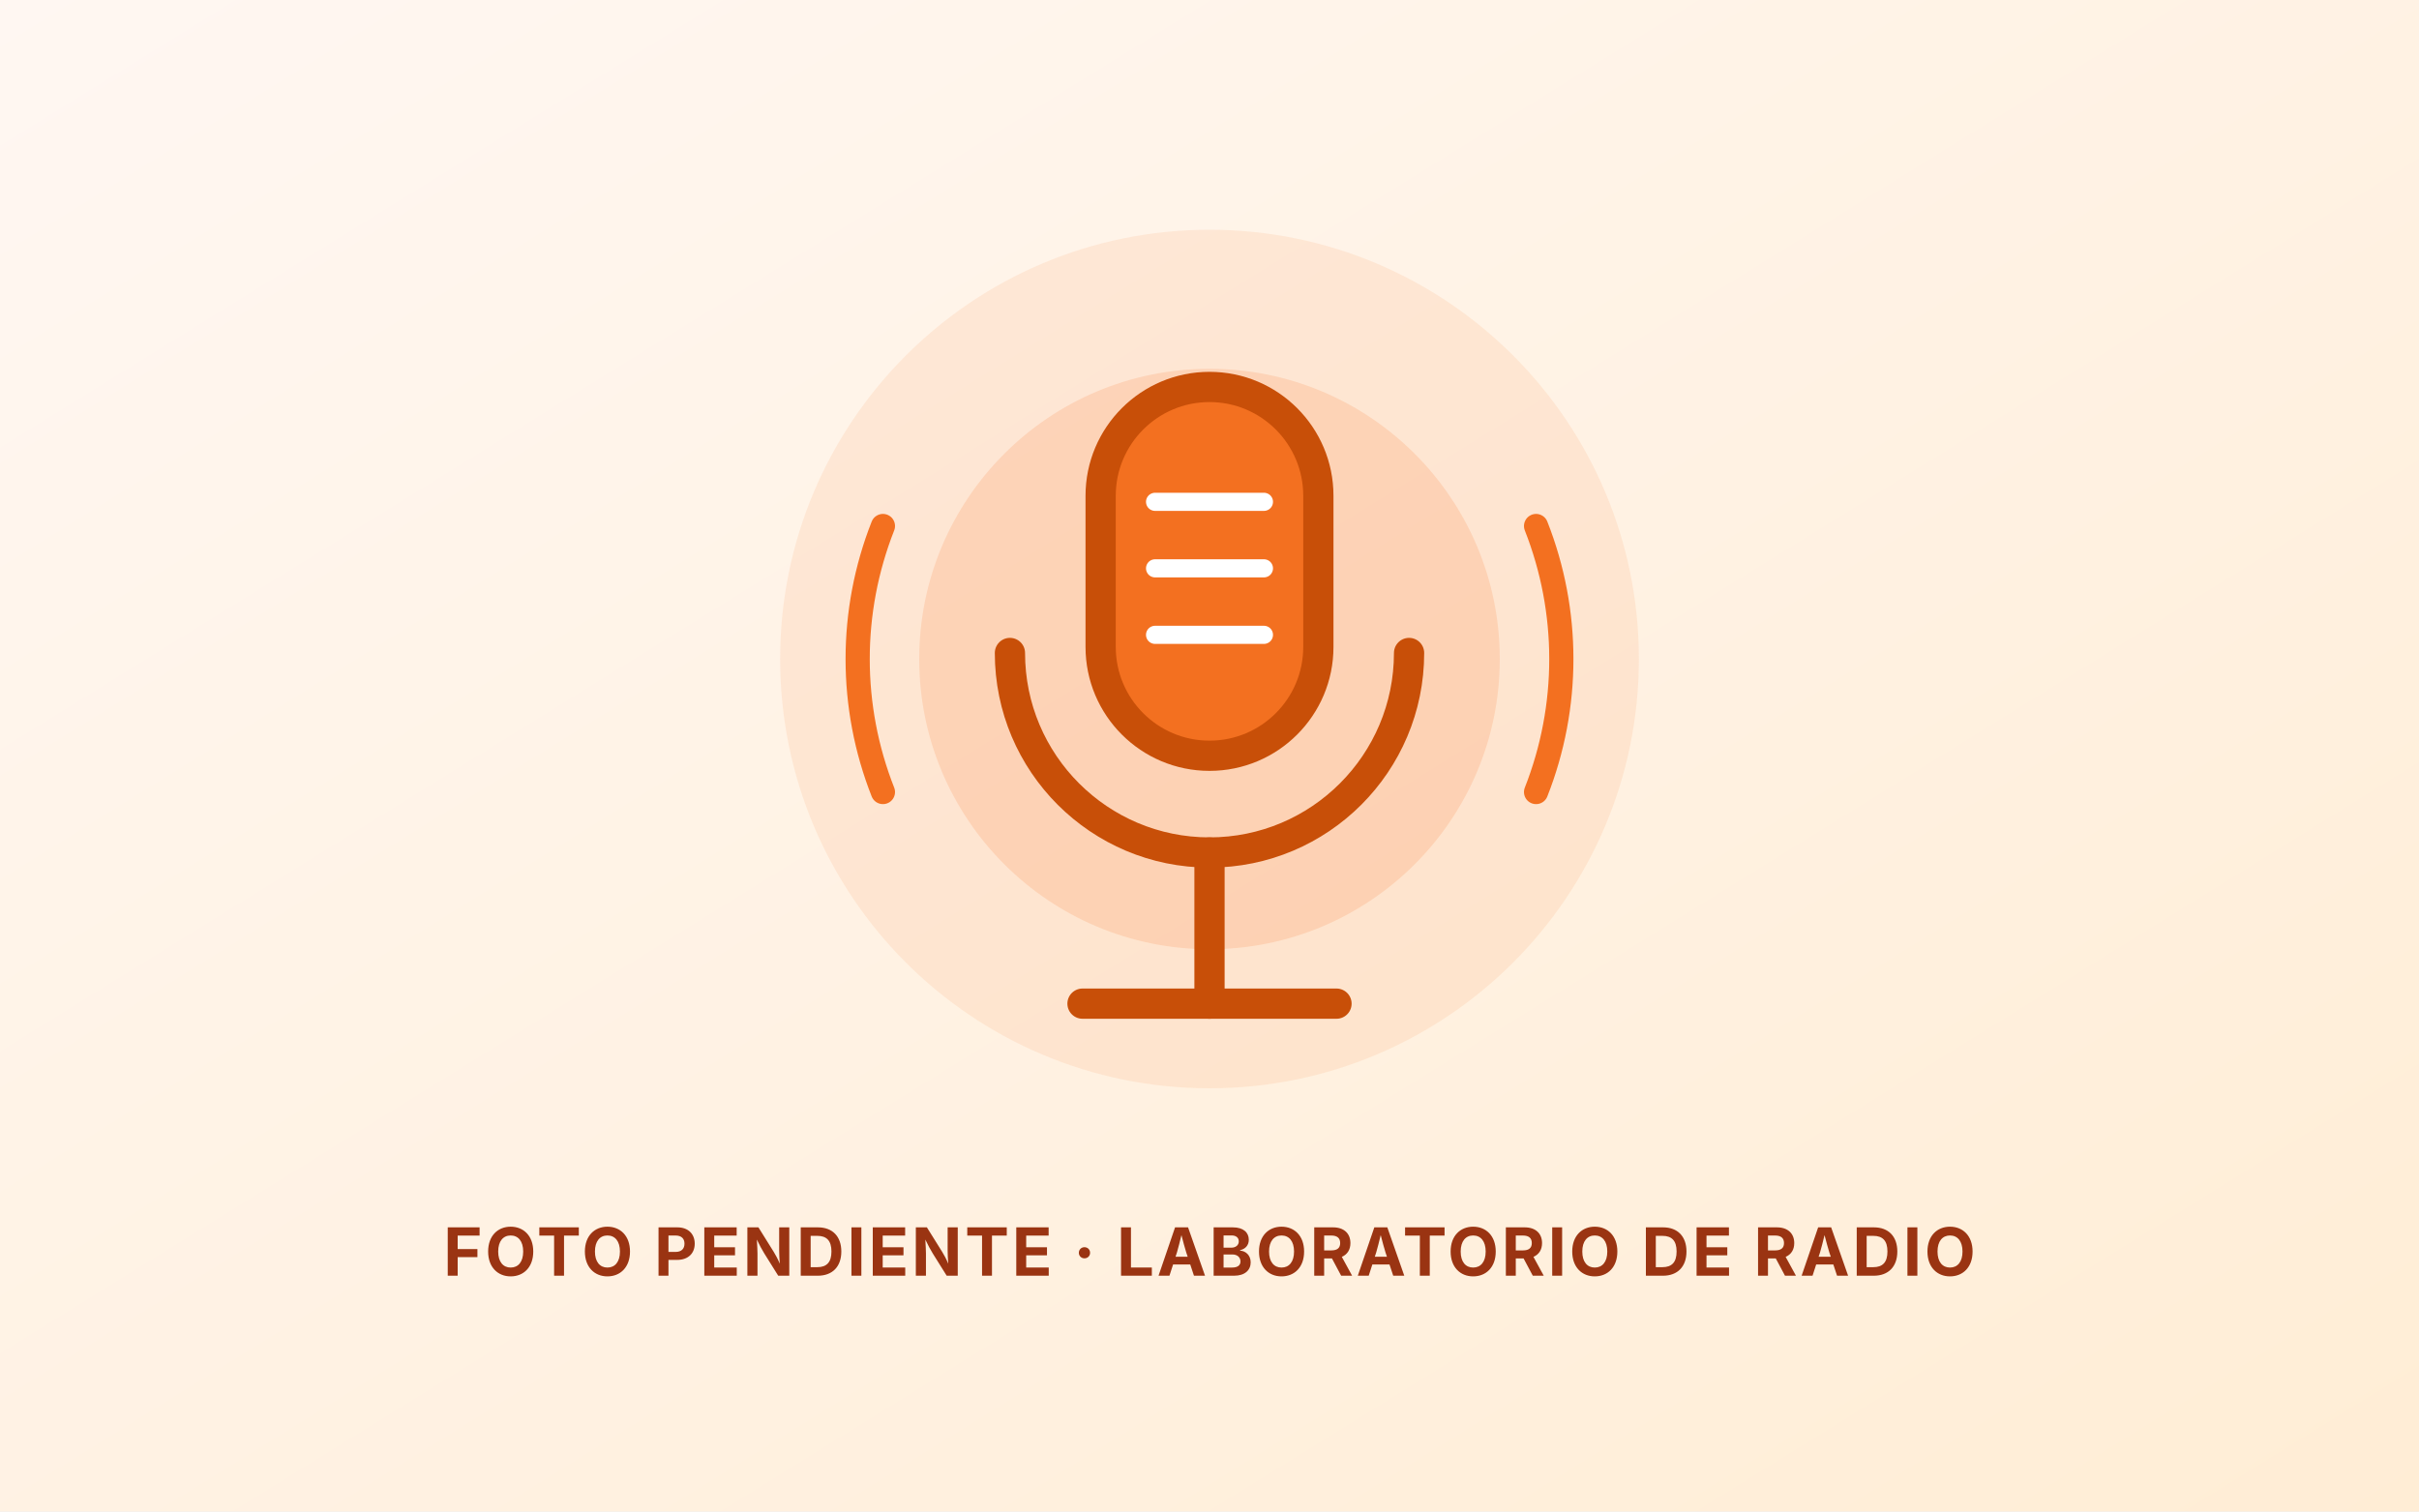
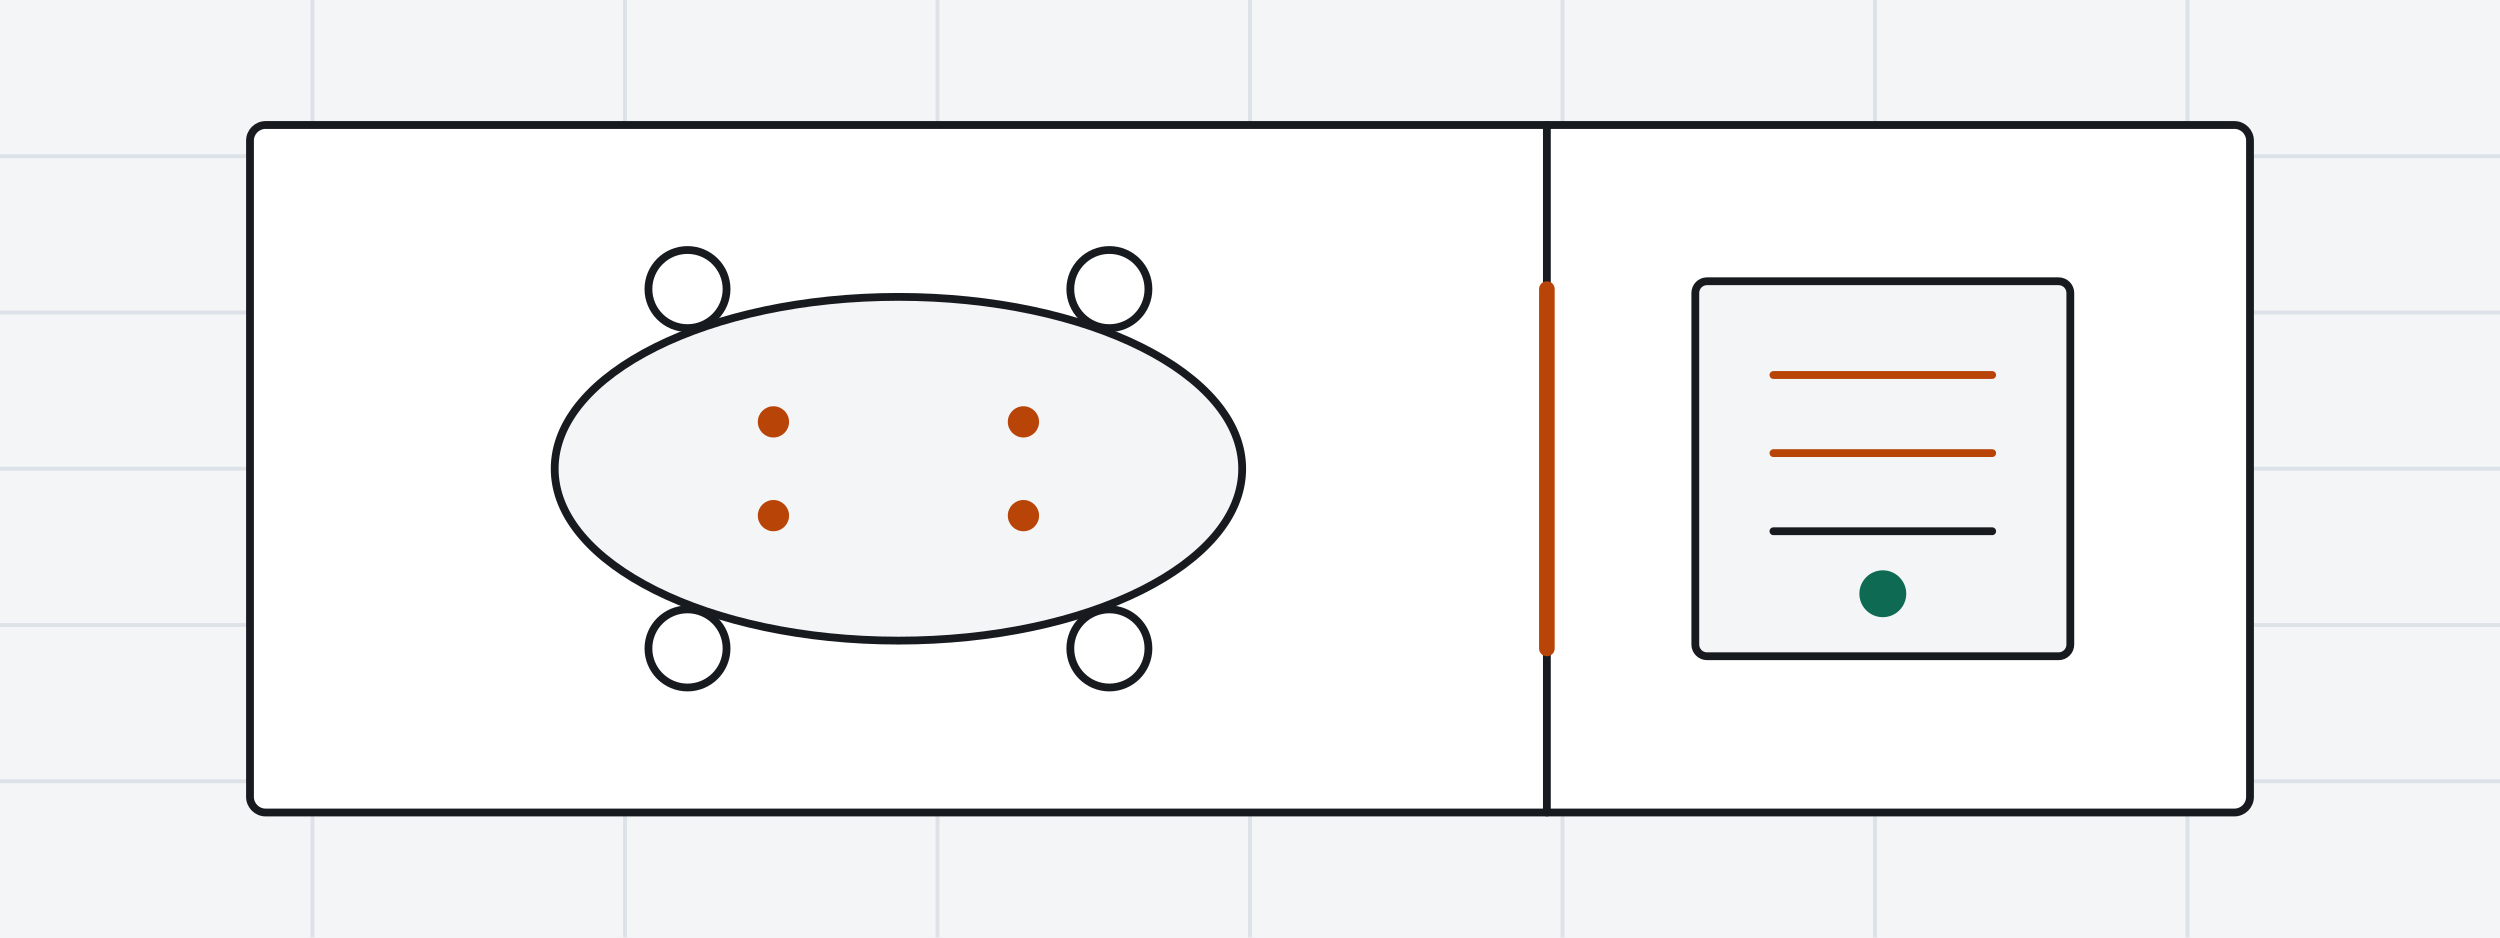
- <svg xmlns="http://www.w3.org/2000/svg" viewBox="0 0 800 500" role="img" aria-label="Ilustración provisional del Laboratorio de radio">
-   <defs>
-     <linearGradient id="bgRadio" x1="0" y1="0" x2="1" y2="1">
-       <stop offset="0%" stop-color="#fff7f2" />
-       <stop offset="100%" stop-color="#ffedd5" />
-     </linearGradient>
-   </defs>
-   <rect width="800" height="500" fill="url(#bgRadio)" />
-   <circle cx="400" cy="218" r="142" fill="#f37020" fill-opacity="0.10" />
-   <circle cx="400" cy="218" r="96" fill="#f37020" fill-opacity="0.16" />
-   <g fill="none" stroke="#c84f08" stroke-width="10" stroke-linecap="round" stroke-linejoin="round">
-     <rect x="364" y="128" width="72" height="122" rx="36" fill="#f37020" stroke="#c84f08" />
-     <line x1="382" y1="166" x2="418" y2="166" stroke="#ffffff" stroke-width="6" />
-     <line x1="382" y1="188" x2="418" y2="188" stroke="#ffffff" stroke-width="6" />
-     <line x1="382" y1="210" x2="418" y2="210" stroke="#ffffff" stroke-width="6" />
-     <path d="M334 216a66 66 0 0 0 132 0" />
-     <line x1="400" y1="282" x2="400" y2="332" />
-     <line x1="358" y1="332" x2="442" y2="332" />
-     <path d="M292 174a120 120 0 0 0 0 88" stroke="#f37020" stroke-width="8" />
-     <path d="M508 174a120 120 0 0 1 0 88" stroke="#f37020" stroke-width="8" />
+ <svg xmlns="http://www.w3.org/2000/svg" viewBox="0 0 640 240" role="img" aria-label="Esquema arquitectónico del Laboratorio de radio">
+   <rect width="640" height="240" fill="#F4F5F7" />
+   <g stroke="#DDE1E8" stroke-width="1">
+     <path d="M0 40H640M0 80H640M0 120H640M0 160H640M0 200H640" />
+     <path d="M80 0V240M160 0V240M240 0V240M320 0V240M400 0V240M480 0V240M560 0V240" />
  </g>
-   <text x="400" y="422" text-anchor="middle" fill="#9a3412" font-family="system-ui,-apple-system,sans-serif" font-size="22" font-weight="700" letter-spacing="0.04em">FOTO PENDIENTE · LABORATORIO DE RADIO</text>
+   <g fill="none" stroke="#171B20" stroke-width="2" stroke-linecap="round" stroke-linejoin="round">
+     <rect x="64" y="32" width="512" height="176" rx="4" fill="#FFFFFF" />
+     <line x1="396" y1="32" x2="396" y2="208" />
+     <line x1="396" y1="74" x2="396" y2="166" stroke="#B84408" stroke-width="4" />
+     <ellipse cx="230" cy="120" rx="88" ry="44" fill="#F4F5F7" />
+     <circle cx="176" cy="74" r="10" fill="#FFFFFF" />
+     <circle cx="284" cy="74" r="10" fill="#FFFFFF" />
+     <circle cx="176" cy="166" r="10" fill="#FFFFFF" />
+     <circle cx="284" cy="166" r="10" fill="#FFFFFF" />
+     <rect x="434" y="72" width="96" height="96" rx="3" fill="#F4F5F7" />
+     <line x1="454" y1="96" x2="510" y2="96" stroke="#B84408" />
+     <line x1="454" y1="116" x2="510" y2="116" stroke="#B84408" />
+     <line x1="454" y1="136" x2="510" y2="136" />
+     <circle cx="482" cy="152" r="5" fill="#0E6A52" stroke="#0E6A52" />
+   </g>
+   <g fill="#B84408">
+     <circle cx="198" cy="108" r="4" />
+     <circle cx="262" cy="108" r="4" />
+     <circle cx="198" cy="132" r="4" />
+     <circle cx="262" cy="132" r="4" />
+   </g>
</svg>
